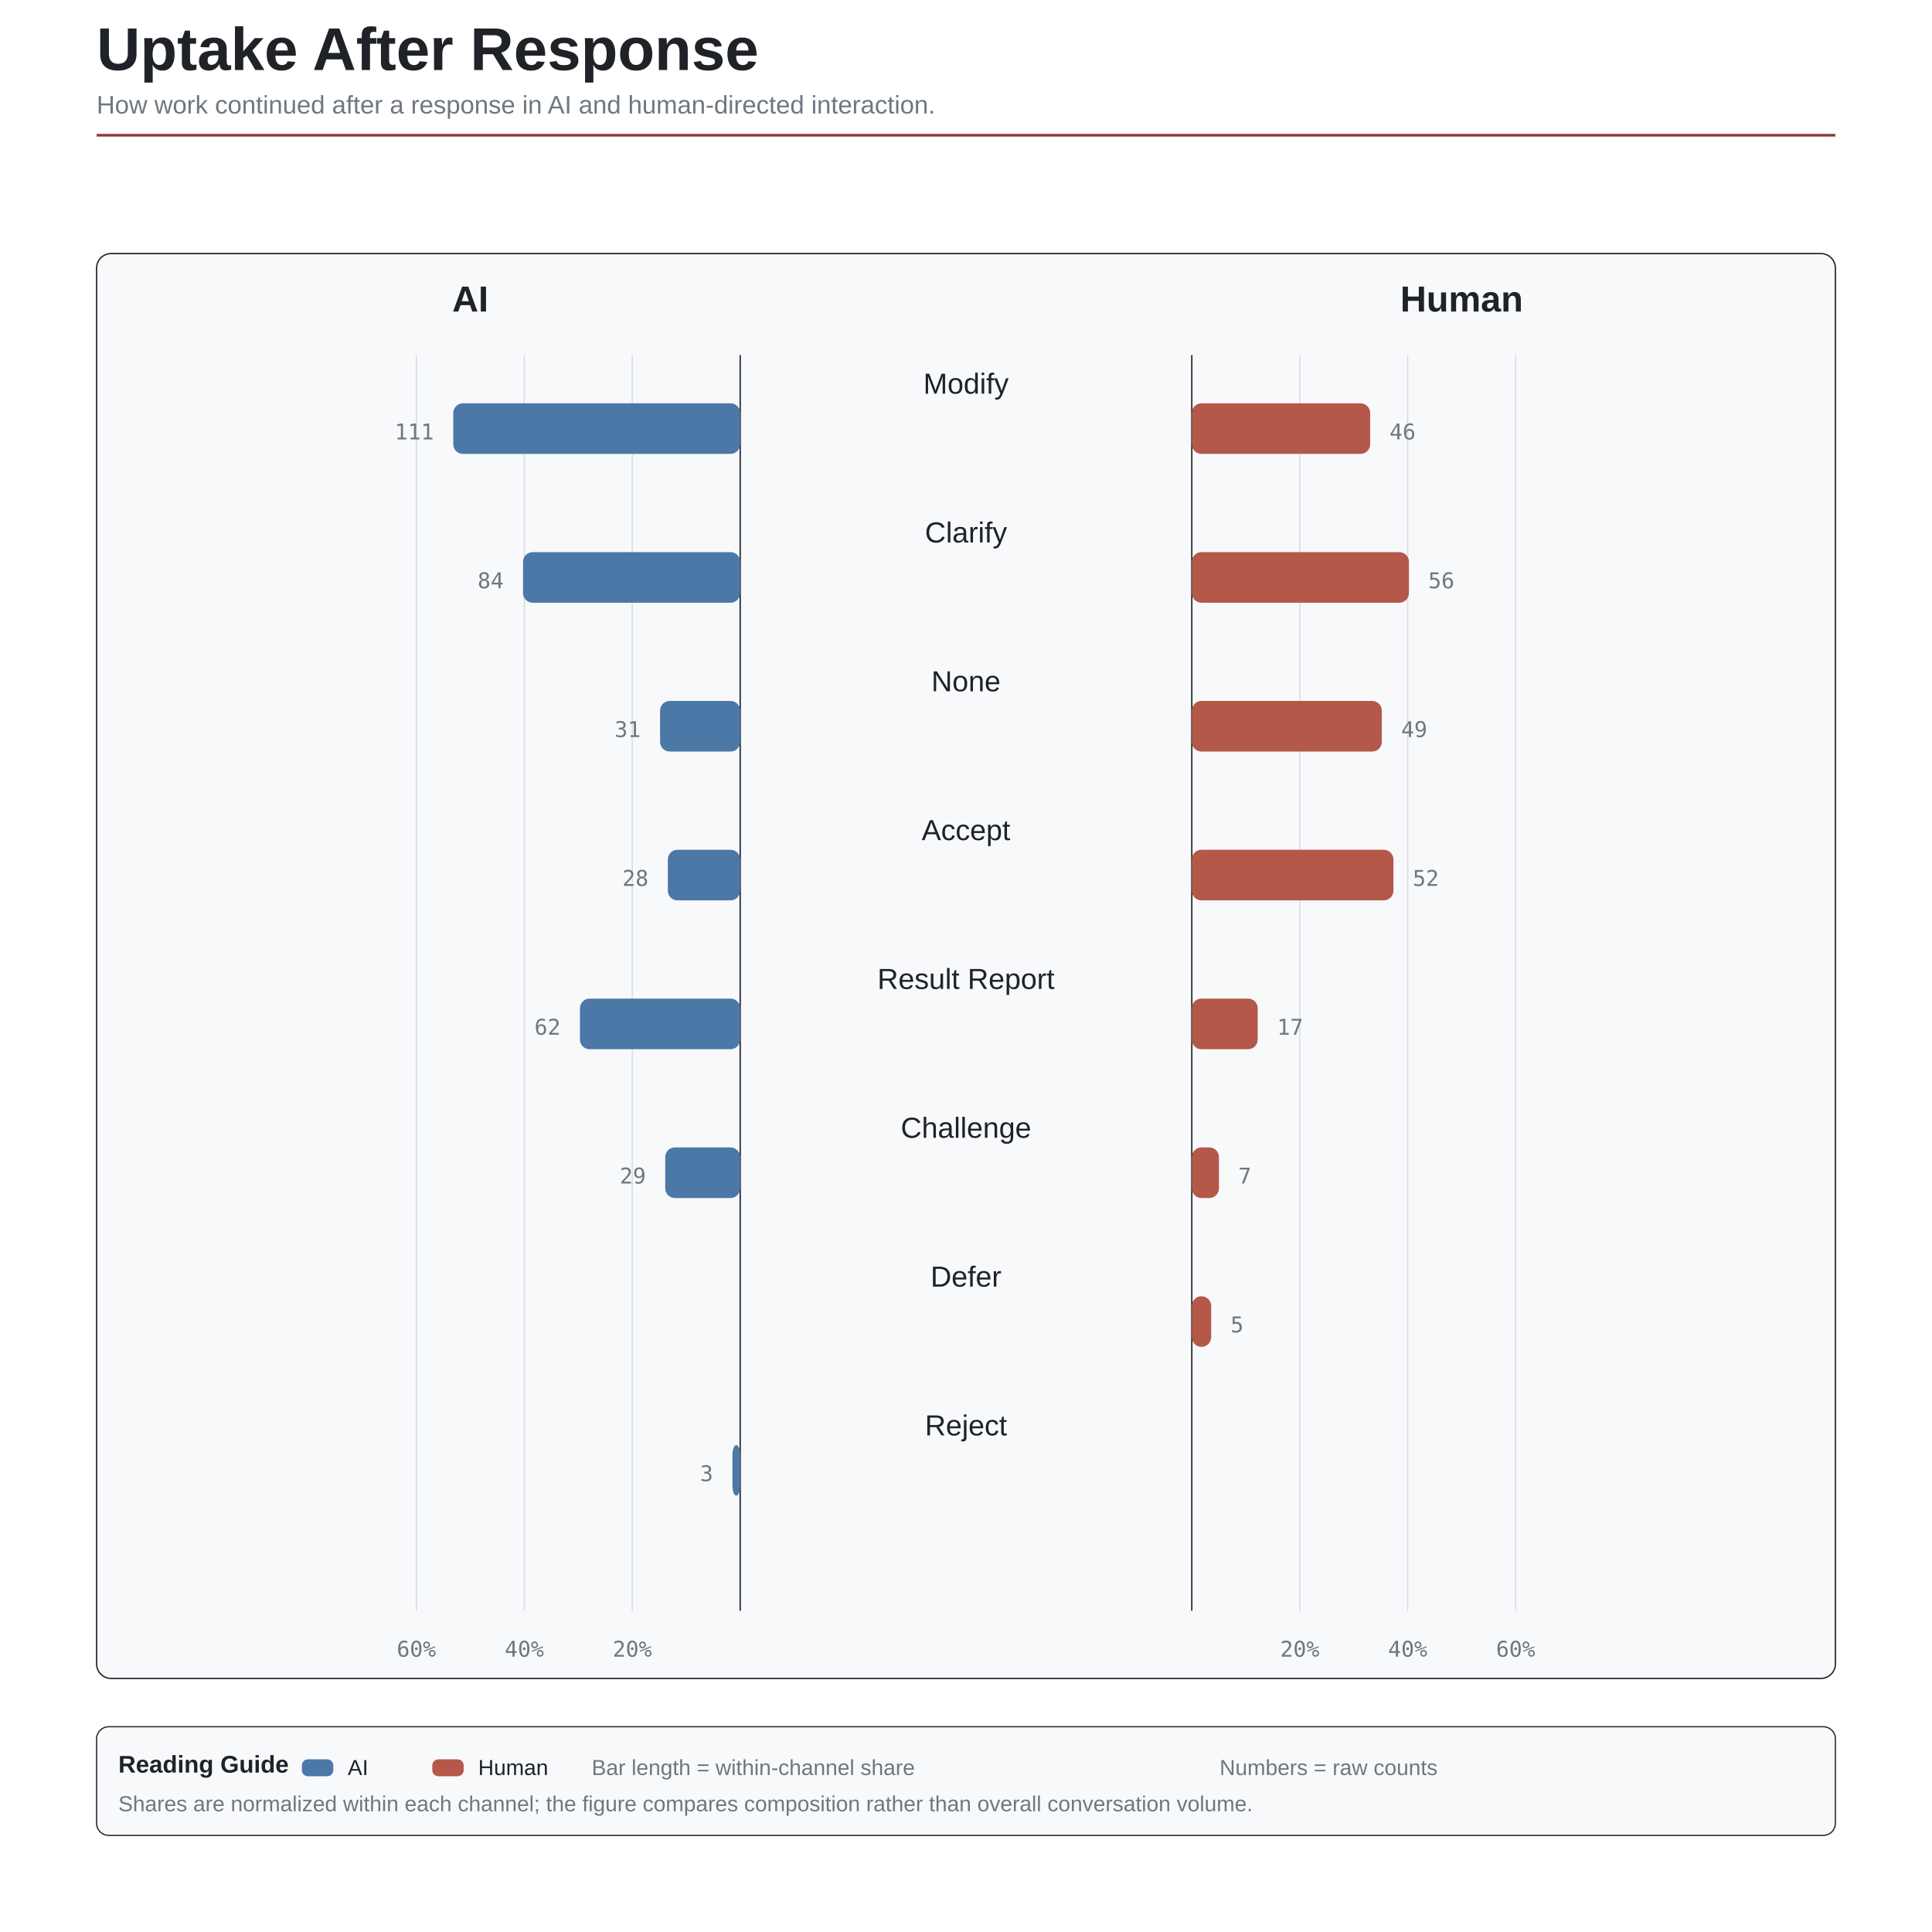
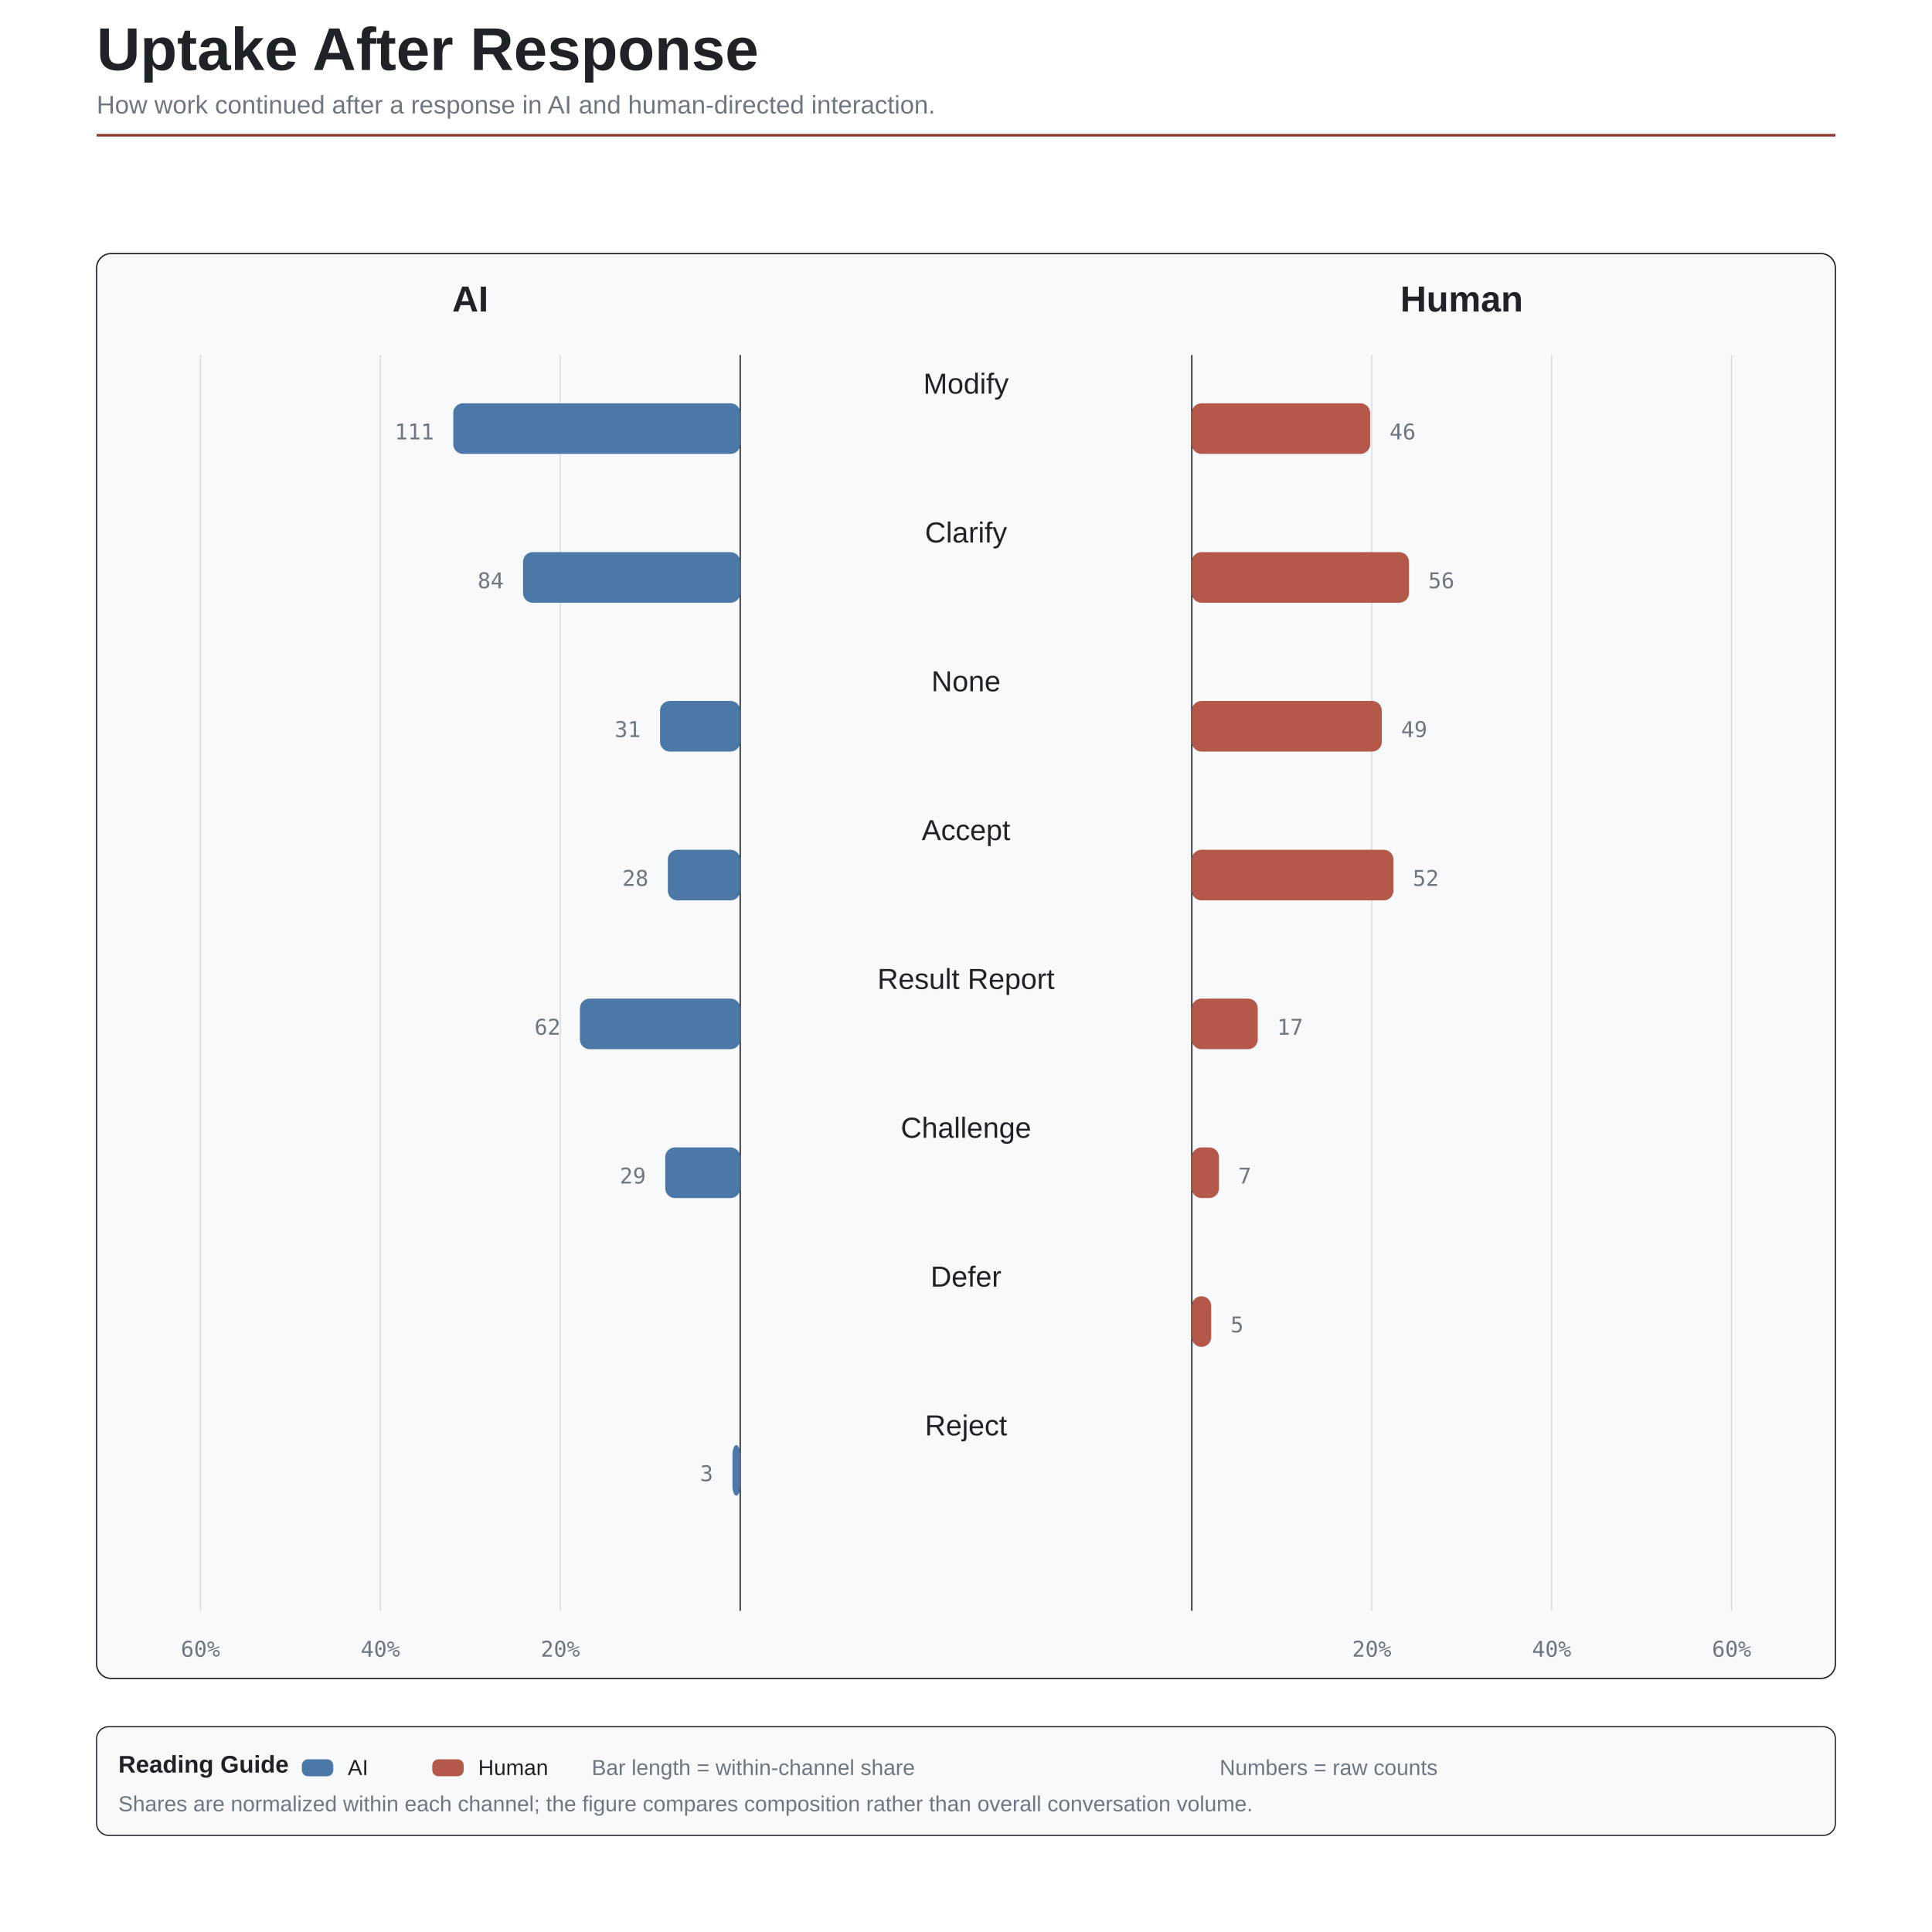
<svg xmlns="http://www.w3.org/2000/svg" width="1600" height="1600" viewBox="0 0 1600 1600">
  <rect width="1600" height="1600" fill="#FFFFFF" />
  <text x="80.00" y="58.00" font-family="IBM Plex Sans, Segoe UI, Arial, Helvetica, sans-serif" font-size="50" fill="#1F2328" font-weight="700">Uptake After Response</text>
  <text x="80.00" y="94.00" font-family="IBM Plex Sans, Segoe UI, Arial, Helvetica, sans-serif" font-size="21" fill="#6E7781">How work continued after a response in AI and human-directed interaction.</text>
  <line x1="80" y1="112" x2="1520" y2="112" stroke="#8D3B32" stroke-width="2.2" />
  <rect x="80.00" y="210.00" width="1440.00" height="1180.00" rx="12" fill="#F8F9FB" stroke="#1F2328" stroke-width="1.1" />
  <rect x="80.00" y="1430.00" width="1440.00" height="90.00" rx="10" fill="#F8F9FB" stroke="#1F2328" stroke-width="1.0" />
-   <line x1="523.60" y1="294" x2="523.60" y2="1334" stroke="#D7DCE2" stroke-width="1" />
-   <line x1="1076.40" y1="294" x2="1076.40" y2="1334" stroke="#D7DCE2" stroke-width="1" />
-   <text x="523.60" y="1372.00" font-family="Space Mono, Cascadia Mono, Consolas, monospace" font-size="18" fill="#6E7781" text-anchor="middle">20%</text>
-   <text x="1076.40" y="1372.00" font-family="Space Mono, Cascadia Mono, Consolas, monospace" font-size="18" fill="#6E7781" text-anchor="middle">20%</text>
-   <line x1="434.20" y1="294" x2="434.20" y2="1334" stroke="#D7DCE2" stroke-width="1" />
-   <line x1="1165.80" y1="294" x2="1165.80" y2="1334" stroke="#D7DCE2" stroke-width="1" />
-   <text x="434.20" y="1372.00" font-family="Space Mono, Cascadia Mono, Consolas, monospace" font-size="18" fill="#6E7781" text-anchor="middle">40%</text>
-   <text x="1165.80" y="1372.00" font-family="Space Mono, Cascadia Mono, Consolas, monospace" font-size="18" fill="#6E7781" text-anchor="middle">40%</text>
-   <line x1="344.80" y1="294" x2="344.80" y2="1334" stroke="#D7DCE2" stroke-width="1" />
-   <line x1="1255.20" y1="294" x2="1255.20" y2="1334" stroke="#D7DCE2" stroke-width="1" />
-   <text x="344.80" y="1372.00" font-family="Space Mono, Cascadia Mono, Consolas, monospace" font-size="18" fill="#6E7781" text-anchor="middle">60%</text>
-   <text x="1255.20" y="1372.00" font-family="Space Mono, Cascadia Mono, Consolas, monospace" font-size="18" fill="#6E7781" text-anchor="middle">60%</text>
+   <line x1="464.00" y1="294" x2="464.00" y2="1334" stroke="#D7DCE2" stroke-width="1" />
+   <line x1="1136.00" y1="294" x2="1136.00" y2="1334" stroke="#D7DCE2" stroke-width="1" />
+   <text x="464.00" y="1372.00" font-family="Space Mono, Cascadia Mono, Consolas, monospace" font-size="18" fill="#6E7781" text-anchor="middle">20%</text>
+   <text x="1136.00" y="1372.00" font-family="Space Mono, Cascadia Mono, Consolas, monospace" font-size="18" fill="#6E7781" text-anchor="middle">20%</text>
+   <line x1="315.00" y1="294" x2="315.00" y2="1334" stroke="#D7DCE2" stroke-width="1" />
+   <line x1="1285.00" y1="294" x2="1285.00" y2="1334" stroke="#D7DCE2" stroke-width="1" />
+   <text x="315.00" y="1372.00" font-family="Space Mono, Cascadia Mono, Consolas, monospace" font-size="18" fill="#6E7781" text-anchor="middle">40%</text>
+   <text x="1285.00" y="1372.00" font-family="Space Mono, Cascadia Mono, Consolas, monospace" font-size="18" fill="#6E7781" text-anchor="middle">40%</text>
+   <line x1="166.00" y1="294" x2="166.00" y2="1334" stroke="#D7DCE2" stroke-width="1" />
+   <line x1="1434.00" y1="294" x2="1434.00" y2="1334" stroke="#D7DCE2" stroke-width="1" />
+   <text x="166.00" y="1372.00" font-family="Space Mono, Cascadia Mono, Consolas, monospace" font-size="18" fill="#6E7781" text-anchor="middle">60%</text>
+   <text x="1434.00" y="1372.00" font-family="Space Mono, Cascadia Mono, Consolas, monospace" font-size="18" fill="#6E7781" text-anchor="middle">60%</text>
  <line x1="613.00" y1="294" x2="613.00" y2="1334" stroke="#1F2328" stroke-width="1.1" />
  <line x1="987.00" y1="294" x2="987.00" y2="1334" stroke="#1F2328" stroke-width="1.1" />
  <text x="389.50" y="258.00" font-family="IBM Plex Sans, Segoe UI, Arial, Helvetica, sans-serif" font-size="30" fill="#1F2328" font-weight="700" text-anchor="middle">AI</text>
  <text x="1210.50" y="258.00" font-family="IBM Plex Sans, Segoe UI, Arial, Helvetica, sans-serif" font-size="30" fill="#1F2328" font-weight="700" text-anchor="middle">Human</text>
  <text x="800.00" y="326.00" font-family="IBM Plex Sans, Segoe UI, Arial, Helvetica, sans-serif" font-size="24" fill="#1F2328" text-anchor="middle">Modify</text>
  <rect x="375.37" y="334.00" width="237.63" height="41.91" rx="8" fill="#4C78A8" stroke="none" stroke-width="0" />
  <rect x="987.00" y="334.00" width="147.72" height="41.91" rx="8" fill="#B4584A" stroke="none" stroke-width="0" />
  <text x="359.37" y="363.90" font-family="Space Mono, Cascadia Mono, Consolas, monospace" font-size="18" fill="#6E7781" text-anchor="end">111</text>
  <text x="1150.72" y="363.90" font-family="Space Mono, Cascadia Mono, Consolas, monospace" font-size="18" fill="#6E7781">46</text>
  <text x="800.00" y="449.25" font-family="IBM Plex Sans, Segoe UI, Arial, Helvetica, sans-serif" font-size="24" fill="#1F2328" text-anchor="middle">Clarify</text>
  <rect x="433.17" y="457.25" width="179.83" height="41.91" rx="8" fill="#4C78A8" stroke="none" stroke-width="0" />
  <rect x="987.00" y="457.25" width="179.83" height="41.91" rx="8" fill="#B4584A" stroke="none" stroke-width="0" />
  <text x="417.17" y="487.15" font-family="Space Mono, Cascadia Mono, Consolas, monospace" font-size="18" fill="#6E7781" text-anchor="end">84</text>
  <text x="1182.83" y="487.15" font-family="Space Mono, Cascadia Mono, Consolas, monospace" font-size="18" fill="#6E7781">56</text>
  <text x="800.00" y="572.50" font-family="IBM Plex Sans, Segoe UI, Arial, Helvetica, sans-serif" font-size="24" fill="#1F2328" text-anchor="middle">None</text>
  <rect x="546.64" y="580.50" width="66.36" height="41.91" rx="8" fill="#4C78A8" stroke="none" stroke-width="0" />
  <rect x="987.00" y="580.50" width="157.35" height="41.91" rx="8" fill="#B4584A" stroke="none" stroke-width="0" />
  <text x="530.64" y="610.40" font-family="Space Mono, Cascadia Mono, Consolas, monospace" font-size="18" fill="#6E7781" text-anchor="end">31</text>
  <text x="1160.35" y="610.40" font-family="Space Mono, Cascadia Mono, Consolas, monospace" font-size="18" fill="#6E7781">49</text>
  <text x="800.00" y="695.75" font-family="IBM Plex Sans, Segoe UI, Arial, Helvetica, sans-serif" font-size="24" fill="#1F2328" text-anchor="middle">Accept</text>
  <rect x="553.06" y="703.75" width="59.94" height="41.91" rx="8" fill="#4C78A8" stroke="none" stroke-width="0" />
  <rect x="987.00" y="703.75" width="166.98" height="41.91" rx="8" fill="#B4584A" stroke="none" stroke-width="0" />
  <text x="537.06" y="733.65" font-family="Space Mono, Cascadia Mono, Consolas, monospace" font-size="18" fill="#6E7781" text-anchor="end">28</text>
  <text x="1169.98" y="733.65" font-family="Space Mono, Cascadia Mono, Consolas, monospace" font-size="18" fill="#6E7781">52</text>
  <text x="800.00" y="819.00" font-family="IBM Plex Sans, Segoe UI, Arial, Helvetica, sans-serif" font-size="24" fill="#1F2328" text-anchor="middle">Result Report</text>
  <rect x="480.27" y="827.00" width="132.73" height="41.91" rx="8" fill="#4C78A8" stroke="none" stroke-width="0" />
  <rect x="987.00" y="827.00" width="54.59" height="41.91" rx="8" fill="#B4584A" stroke="none" stroke-width="0" />
  <text x="464.27" y="856.90" font-family="Space Mono, Cascadia Mono, Consolas, monospace" font-size="18" fill="#6E7781" text-anchor="end">62</text>
  <text x="1057.59" y="856.90" font-family="Space Mono, Cascadia Mono, Consolas, monospace" font-size="18" fill="#6E7781">17</text>
  <text x="800.00" y="942.25" font-family="IBM Plex Sans, Segoe UI, Arial, Helvetica, sans-serif" font-size="24" fill="#1F2328" text-anchor="middle">Challenge</text>
  <rect x="550.92" y="950.25" width="62.08" height="41.91" rx="8" fill="#4C78A8" stroke="none" stroke-width="0" />
  <rect x="987.00" y="950.25" width="22.48" height="41.91" rx="8" fill="#B4584A" stroke="none" stroke-width="0" />
  <text x="534.92" y="980.15" font-family="Space Mono, Cascadia Mono, Consolas, monospace" font-size="18" fill="#6E7781" text-anchor="end">29</text>
  <text x="1025.48" y="980.15" font-family="Space Mono, Cascadia Mono, Consolas, monospace" font-size="18" fill="#6E7781">7</text>
  <text x="800.00" y="1065.50" font-family="IBM Plex Sans, Segoe UI, Arial, Helvetica, sans-serif" font-size="24" fill="#1F2328" text-anchor="middle">Defer</text>
  <rect x="987.00" y="1073.50" width="16.06" height="41.91" rx="8" fill="#B4584A" stroke="none" stroke-width="0" />
  <text x="1019.06" y="1103.40" font-family="Space Mono, Cascadia Mono, Consolas, monospace" font-size="18" fill="#6E7781">5</text>
  <text x="800.00" y="1188.75" font-family="IBM Plex Sans, Segoe UI, Arial, Helvetica, sans-serif" font-size="24" fill="#1F2328" text-anchor="middle">Reject</text>
  <rect x="606.58" y="1196.75" width="6.42" height="41.91" rx="8" fill="#4C78A8" stroke="none" stroke-width="0" />
  <text x="590.58" y="1226.65" font-family="Space Mono, Cascadia Mono, Consolas, monospace" font-size="18" fill="#6E7781" text-anchor="end">3</text>
  <text x="98.00" y="1468.00" font-family="IBM Plex Sans, Segoe UI, Arial, Helvetica, sans-serif" font-size="20" fill="#1F2328" font-weight="700">Reading Guide</text>
  <rect x="250.00" y="1457.00" width="26.00" height="14.00" rx="5" fill="#4C78A8" stroke="none" stroke-width="0" />
  <text x="288.00" y="1470.00" font-family="IBM Plex Sans, Segoe UI, Arial, Helvetica, sans-serif" font-size="18" fill="#1F2328">AI</text>
  <rect x="358.00" y="1457.00" width="26.00" height="14.00" rx="5" fill="#B4584A" stroke="none" stroke-width="0" />
  <text x="396.00" y="1470.00" font-family="IBM Plex Sans, Segoe UI, Arial, Helvetica, sans-serif" font-size="18" fill="#1F2328">Human</text>
  <text x="490.00" y="1470.00" font-family="IBM Plex Sans, Segoe UI, Arial, Helvetica, sans-serif" font-size="18" fill="#6E7781">Bar length = within-channel share</text>
  <text x="1010.00" y="1470.00" font-family="IBM Plex Sans, Segoe UI, Arial, Helvetica, sans-serif" font-size="18" fill="#6E7781">Numbers = raw counts</text>
  <text x="98.00" y="1500.00" font-family="IBM Plex Sans, Segoe UI, Arial, Helvetica, sans-serif" font-size="18" fill="#6E7781">Shares are normalized within each channel; the figure compares composition rather than overall conversation volume.</text>
</svg>
